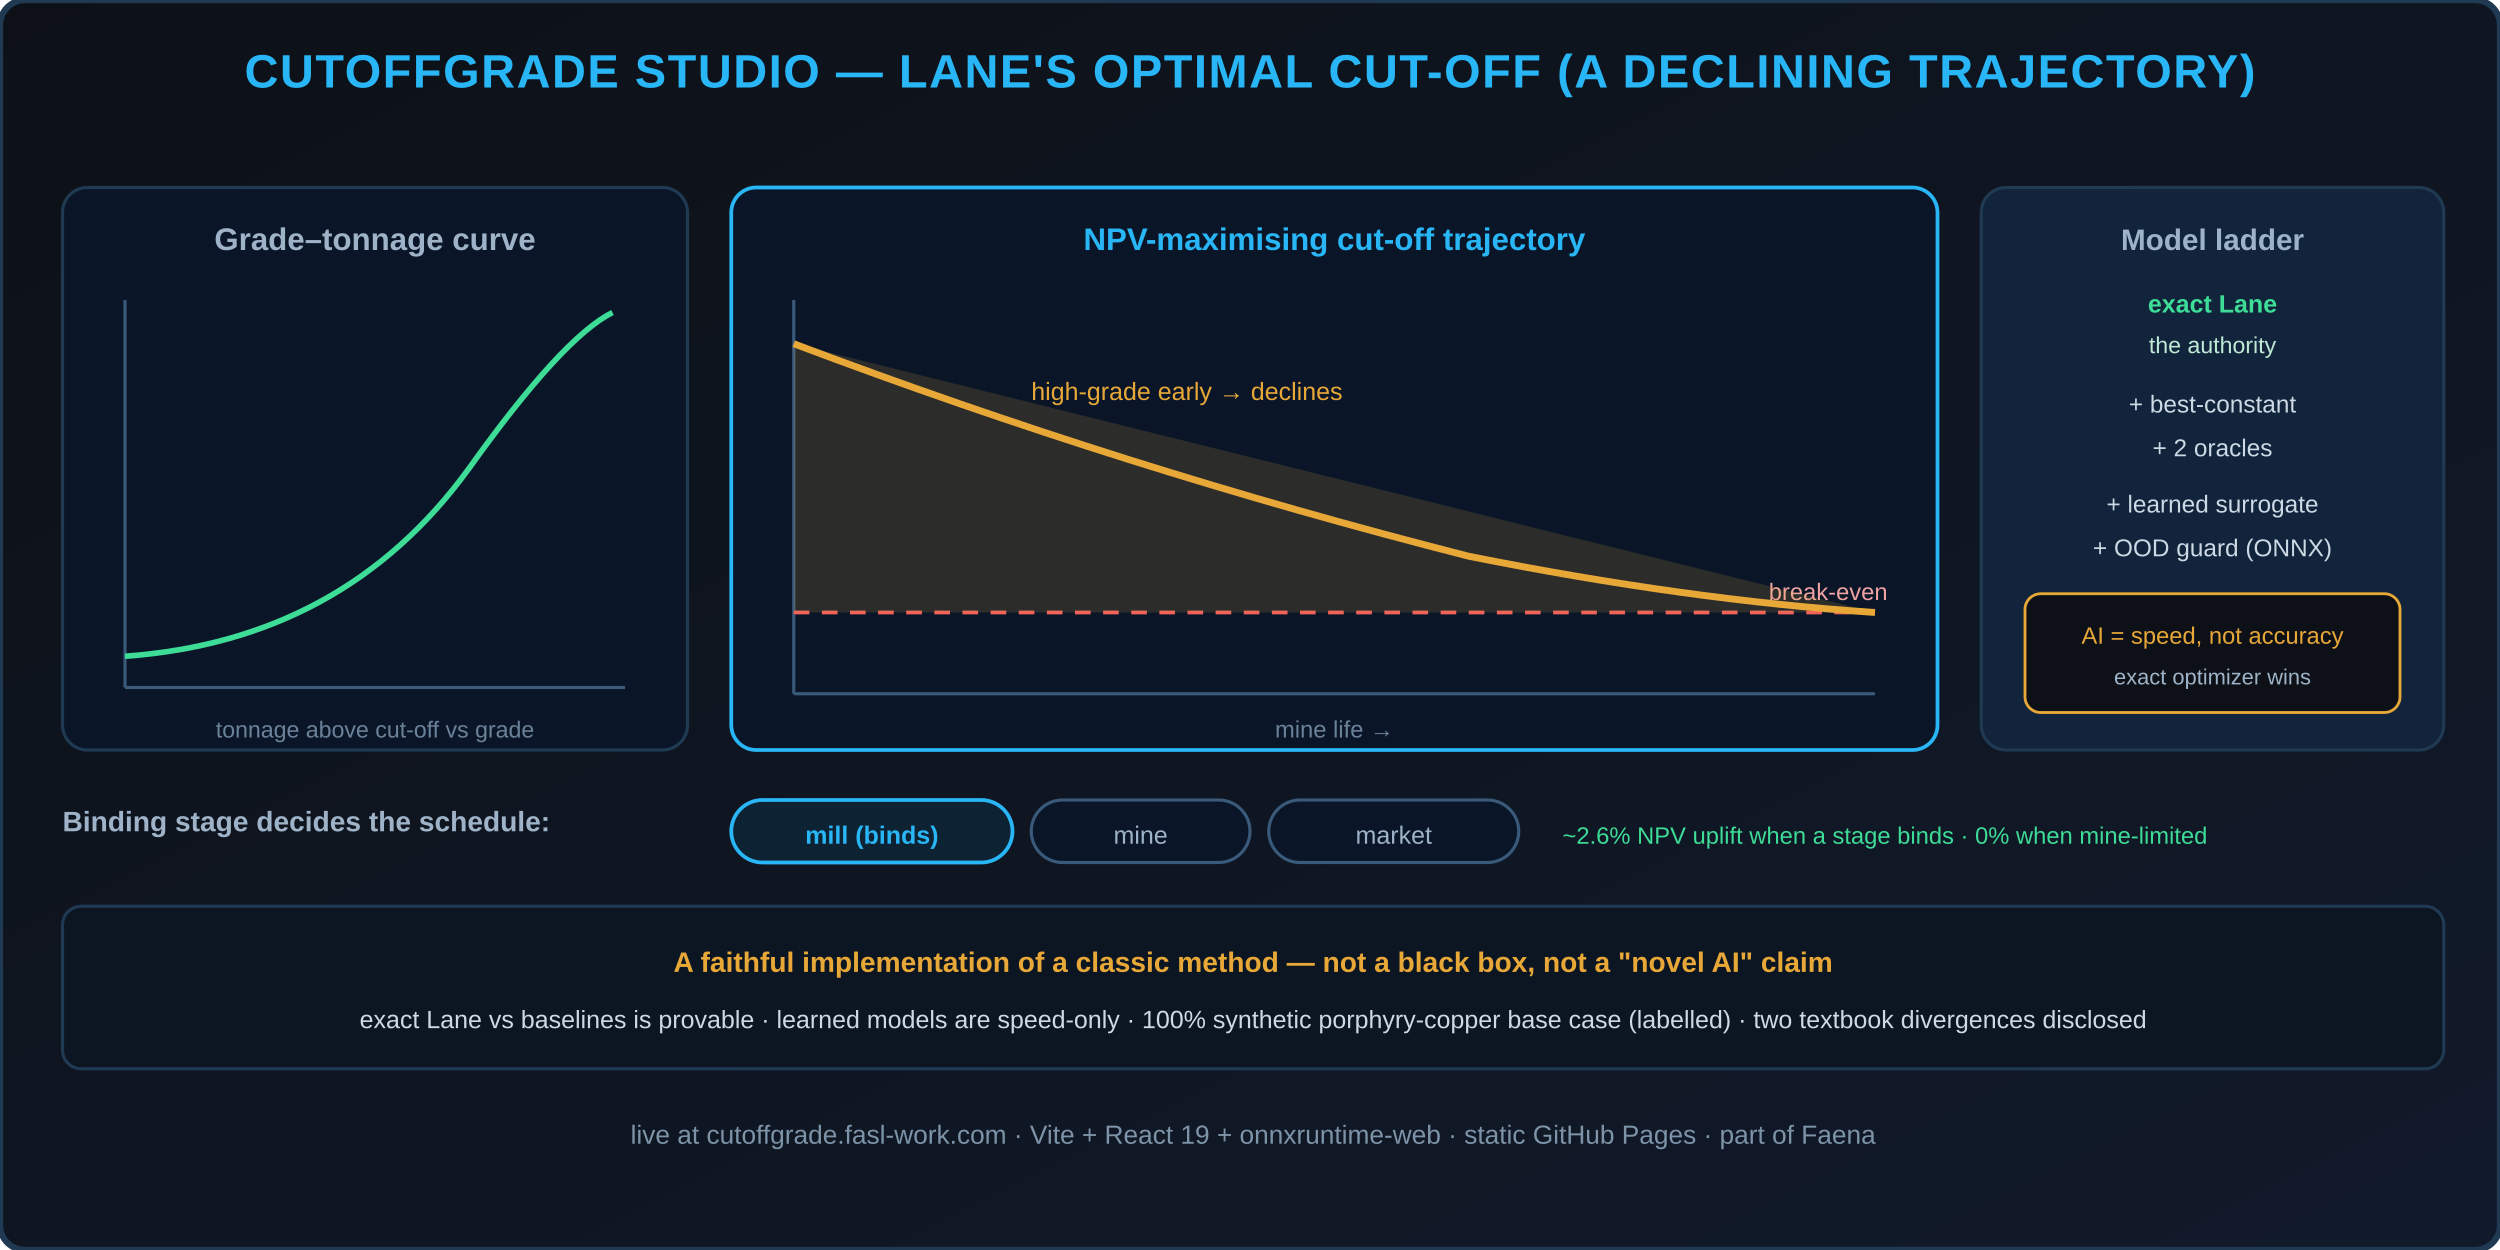
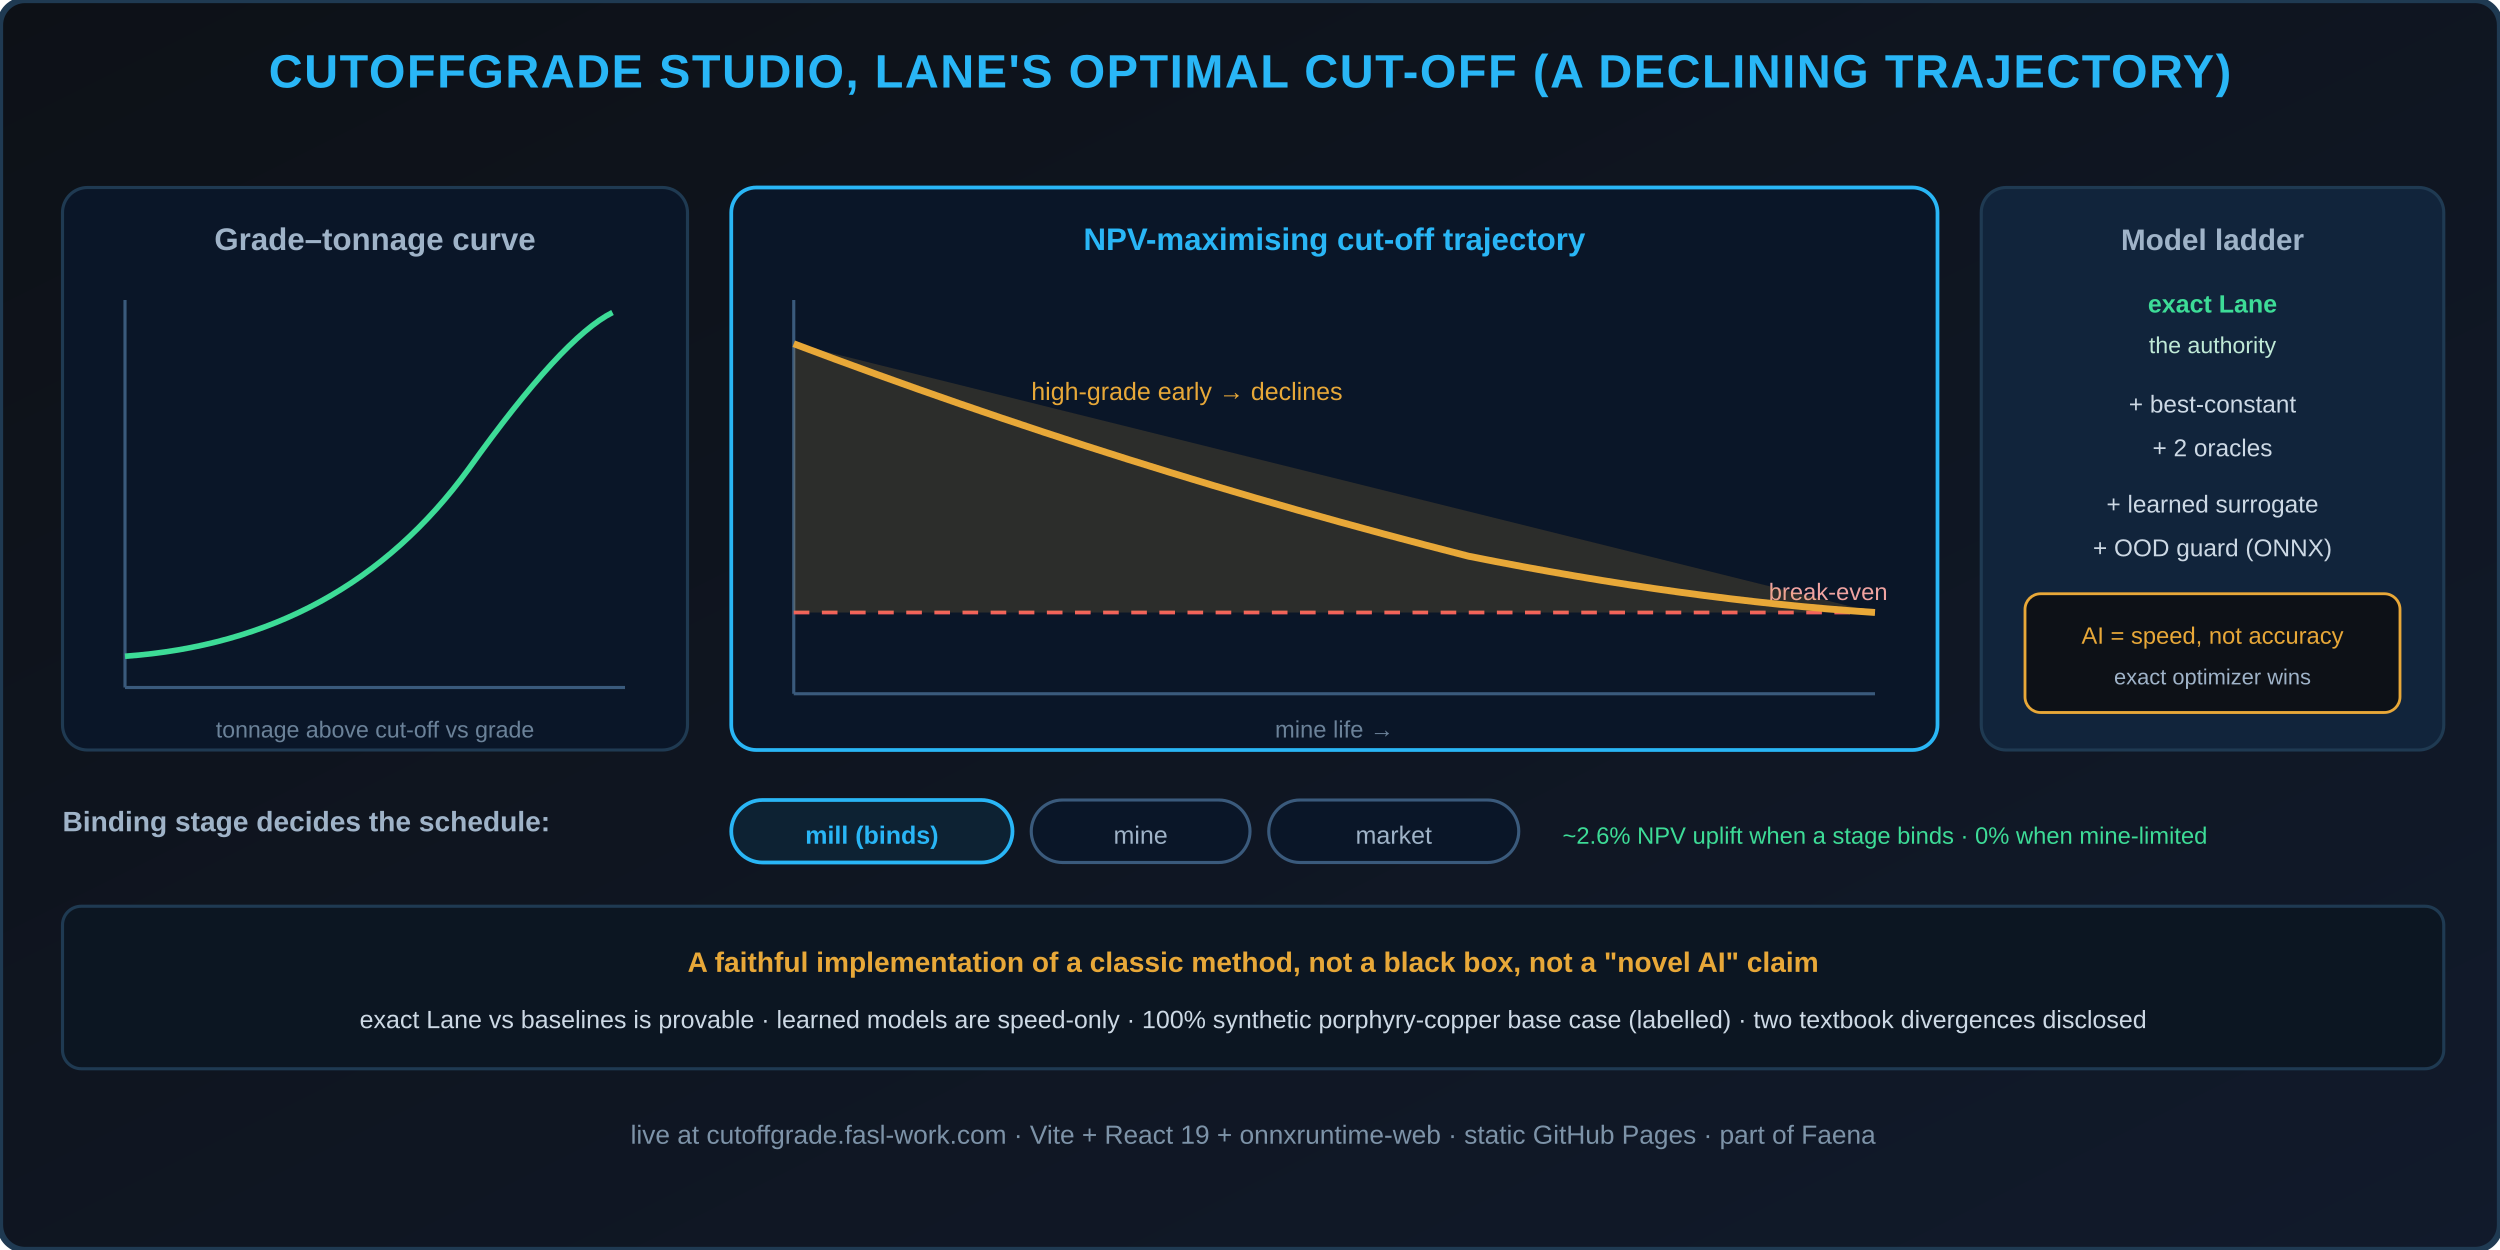
<svg xmlns="http://www.w3.org/2000/svg" viewBox="0 0 800 400" width="800" height="400">
  <defs>
    <linearGradient id="bgCG" x1="0%" y1="0%" x2="100%" y2="100%">
      <stop offset="0%" style="stop-color:#0d1117" />
      <stop offset="100%" style="stop-color:#111a2b" />
    </linearGradient>
  </defs>
  <rect width="800" height="400" fill="url(#bgCG)" rx="8" />
  <rect x="0" y="0" width="800" height="400" fill="none" stroke="#1f3a52" stroke-width="2" rx="8" />
-   <text x="400" y="28" text-anchor="middle" font-family="Arial,sans-serif" font-size="15" font-weight="bold" fill="#29B6F6" letter-spacing="0.5">CUTOFFGRADE STUDIO — LANE'S OPTIMAL CUT-OFF (A DECLINING TRAJECTORY)</text>
+   <text x="400" y="28" text-anchor="middle" font-family="Arial,sans-serif" font-size="15" font-weight="bold" fill="#29B6F6" letter-spacing="0.5">CUTOFFGRADE STUDIO, LANE'S OPTIMAL CUT-OFF (A DECLINING TRAJECTORY)</text>
  <g font-family="Arial,sans-serif">
    <rect x="20" y="60" width="200" height="180" rx="8" fill="#0a1628" stroke="#1f3a52" />
    <text x="120" y="80" text-anchor="middle" font-size="10" font-weight="bold" fill="#9fb3c8">Grade–tonnage curve</text>
    <line x1="40" y1="220" x2="200" y2="220" stroke="#3a5a7c" stroke-width="1" />
    <line x1="40" y1="220" x2="40" y2="96" stroke="#3a5a7c" stroke-width="1" />
    <path d="M40 210 Q110 205 150 150 Q180 108 196 100" fill="none" stroke="#3ddc97" stroke-width="1.8" />
    <text x="120" y="236" text-anchor="middle" font-size="7.4" fill="#6b8299">tonnage above cut-off vs grade</text>
    <rect x="234" y="60" width="386" height="180" rx="8" fill="#0a1628" stroke="#29B6F6" stroke-width="1.2" />
    <text x="427" y="80" text-anchor="middle" font-size="10" font-weight="bold" fill="#29B6F6">NPV-maximising cut-off trajectory</text>
    <line x1="254" y1="222" x2="600" y2="222" stroke="#3a5a7c" stroke-width="1" />
    <line x1="254" y1="222" x2="254" y2="96" stroke="#3a5a7c" stroke-width="1" />
    <text x="427" y="236" text-anchor="middle" font-size="7.6" fill="#6b8299">mine life →</text>
    <line x1="254" y1="196" x2="600" y2="196" stroke="#f25f5c" stroke-width="1.2" stroke-dasharray="5 4" />
    <text x="566" y="192" font-size="7.6" fill="#f0a3a1">break-even</text>
    <path d="M254 110 L600 196 L254 196 Z" fill="#e8a838" opacity="0.16" />
    <path d="M254 110 Q360 150 470 178 Q540 192 600 196" fill="none" stroke="#e8a838" stroke-width="2.2" />
    <text x="330" y="128" font-size="8" fill="#e8a838">high-grade early → declines</text>
    <rect x="634" y="60" width="148" height="180" rx="8" fill="#11243b" stroke="#1f3a52" />
    <text x="708" y="80" text-anchor="middle" font-size="9.5" font-weight="bold" fill="#9fb3c8">Model ladder</text>
    <text x="708" y="100" text-anchor="middle" font-size="8" fill="#3ddc97" font-weight="bold">exact Lane</text>
    <text x="708" y="113" text-anchor="middle" font-size="7.4" fill="#bfe9d6">the authority</text>
    <text x="708" y="132" text-anchor="middle" font-size="7.8" fill="#cdd9e5">+ best-constant</text>
    <text x="708" y="146" text-anchor="middle" font-size="7.8" fill="#cdd9e5">+ 2 oracles</text>
    <text x="708" y="164" text-anchor="middle" font-size="7.8" fill="#cdd9e5">+ learned surrogate</text>
    <text x="708" y="178" text-anchor="middle" font-size="7.8" fill="#cdd9e5">+ OOD guard (ONNX)</text>
    <rect x="648" y="190" width="120" height="38" rx="5" fill="#0d1117" stroke="#e8a838" stroke-width="0.9" />
    <text x="708" y="206" text-anchor="middle" font-size="7.6" fill="#e8a838">AI = speed, not accuracy</text>
    <text x="708" y="219" text-anchor="middle" font-size="7" fill="#9fb3c8">exact optimizer wins</text>
    <text x="20" y="266" font-size="9" font-weight="bold" fill="#9fb3c8">Binding stage decides the schedule:</text>
    <rect x="234" y="256" width="90" height="20" rx="10" fill="#0d2233" stroke="#29B6F6" stroke-width="1.2" />
    <text x="279" y="270" text-anchor="middle" font-size="8" font-weight="bold" fill="#29B6F6">mill (binds)</text>
    <rect x="330" y="256" width="70" height="20" rx="10" fill="#0a1628" stroke="#3a5a7c" />
    <text x="365" y="270" text-anchor="middle" font-size="8" fill="#9fb3c8">mine</text>
    <rect x="406" y="256" width="80" height="20" rx="10" fill="#0a1628" stroke="#3a5a7c" />
    <text x="446" y="270" text-anchor="middle" font-size="8" fill="#9fb3c8">market</text>
    <text x="500" y="270" font-size="7.6" fill="#3ddc97">~2.6% NPV uplift when a stage binds · 0% when mine-limited</text>
    <rect x="20" y="290" width="762" height="52" rx="6" fill="#0c1622" stroke="#1f3a52" />
-     <text x="401" y="311" text-anchor="middle" font-size="9" font-weight="bold" fill="#e8a838">A faithful implementation of a classic method — not a black box, not a "novel AI" claim</text>
+     <text x="401" y="311" text-anchor="middle" font-size="9" font-weight="bold" fill="#e8a838">A faithful implementation of a classic method, not a black box, not a "novel AI" claim</text>
    <text x="401" y="329" text-anchor="middle" font-size="8" fill="#cdd9e5">exact Lane vs baselines is provable · learned models are speed-only · 100% synthetic porphyry-copper base case (labelled) · two textbook divergences disclosed</text>
    <text x="401" y="366" text-anchor="middle" font-size="8.4" fill="#7d93a8">live at cutoffgrade.fasl-work.com · Vite + React 19 + onnxruntime-web · static GitHub Pages · part of Faena</text>
  </g>
</svg>
